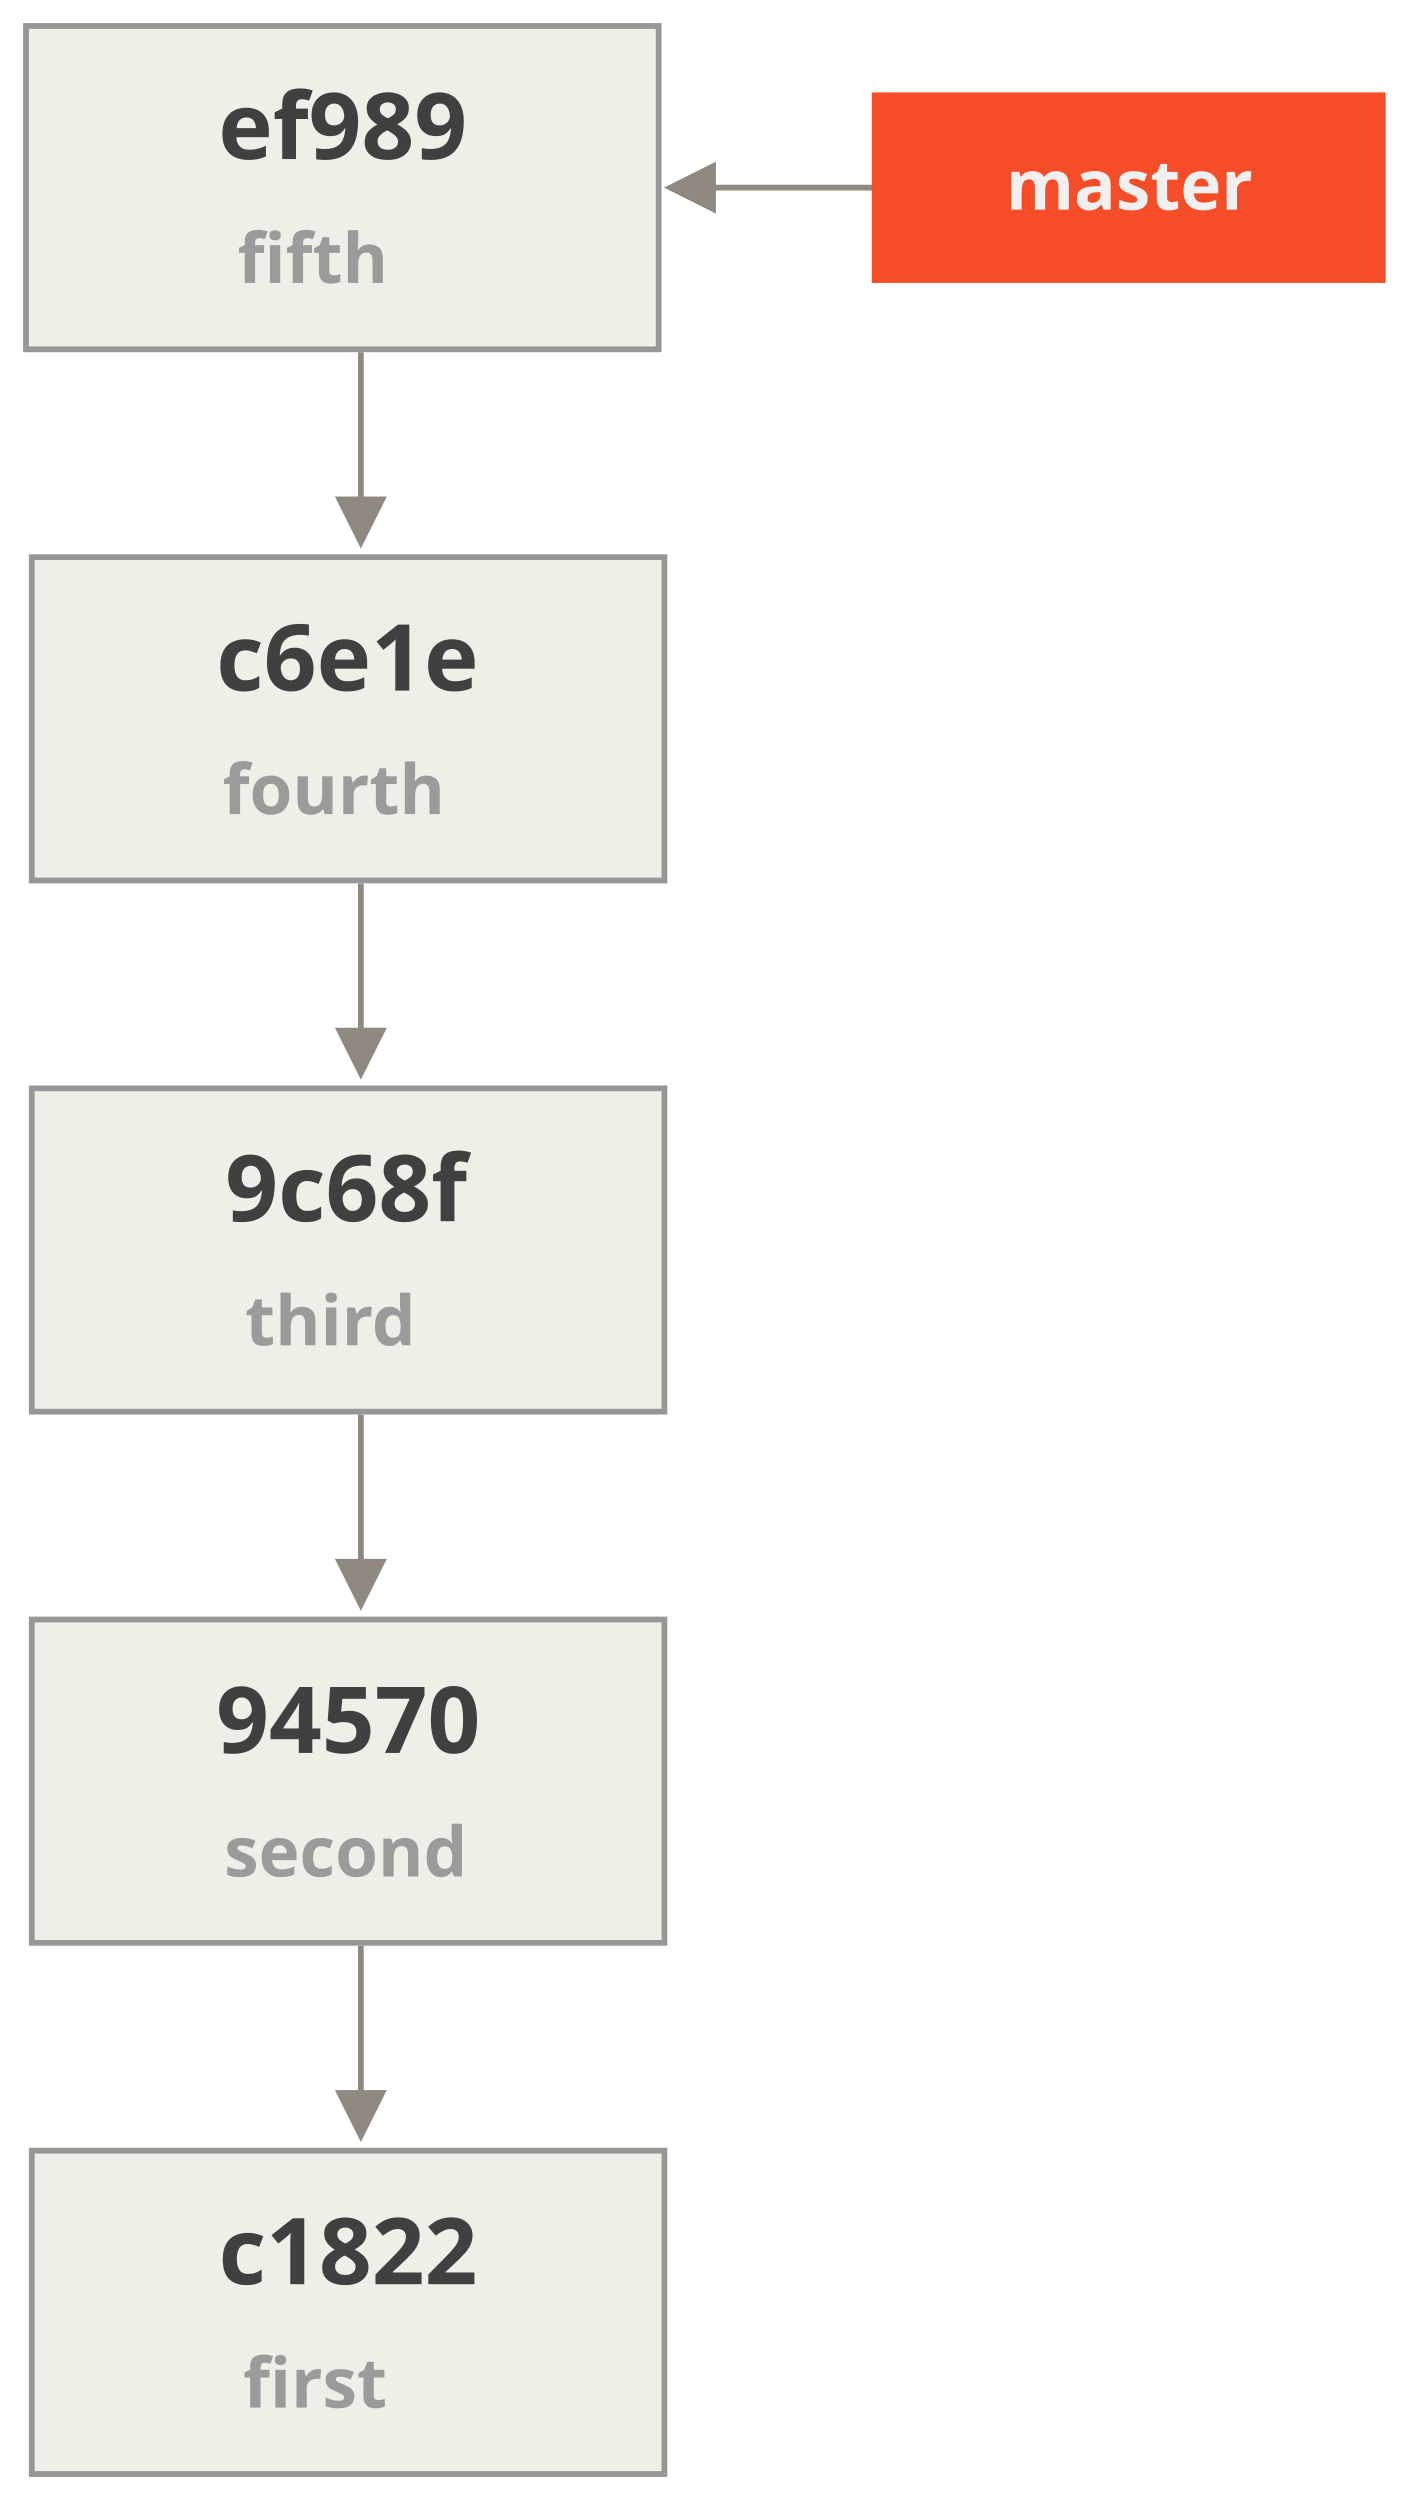
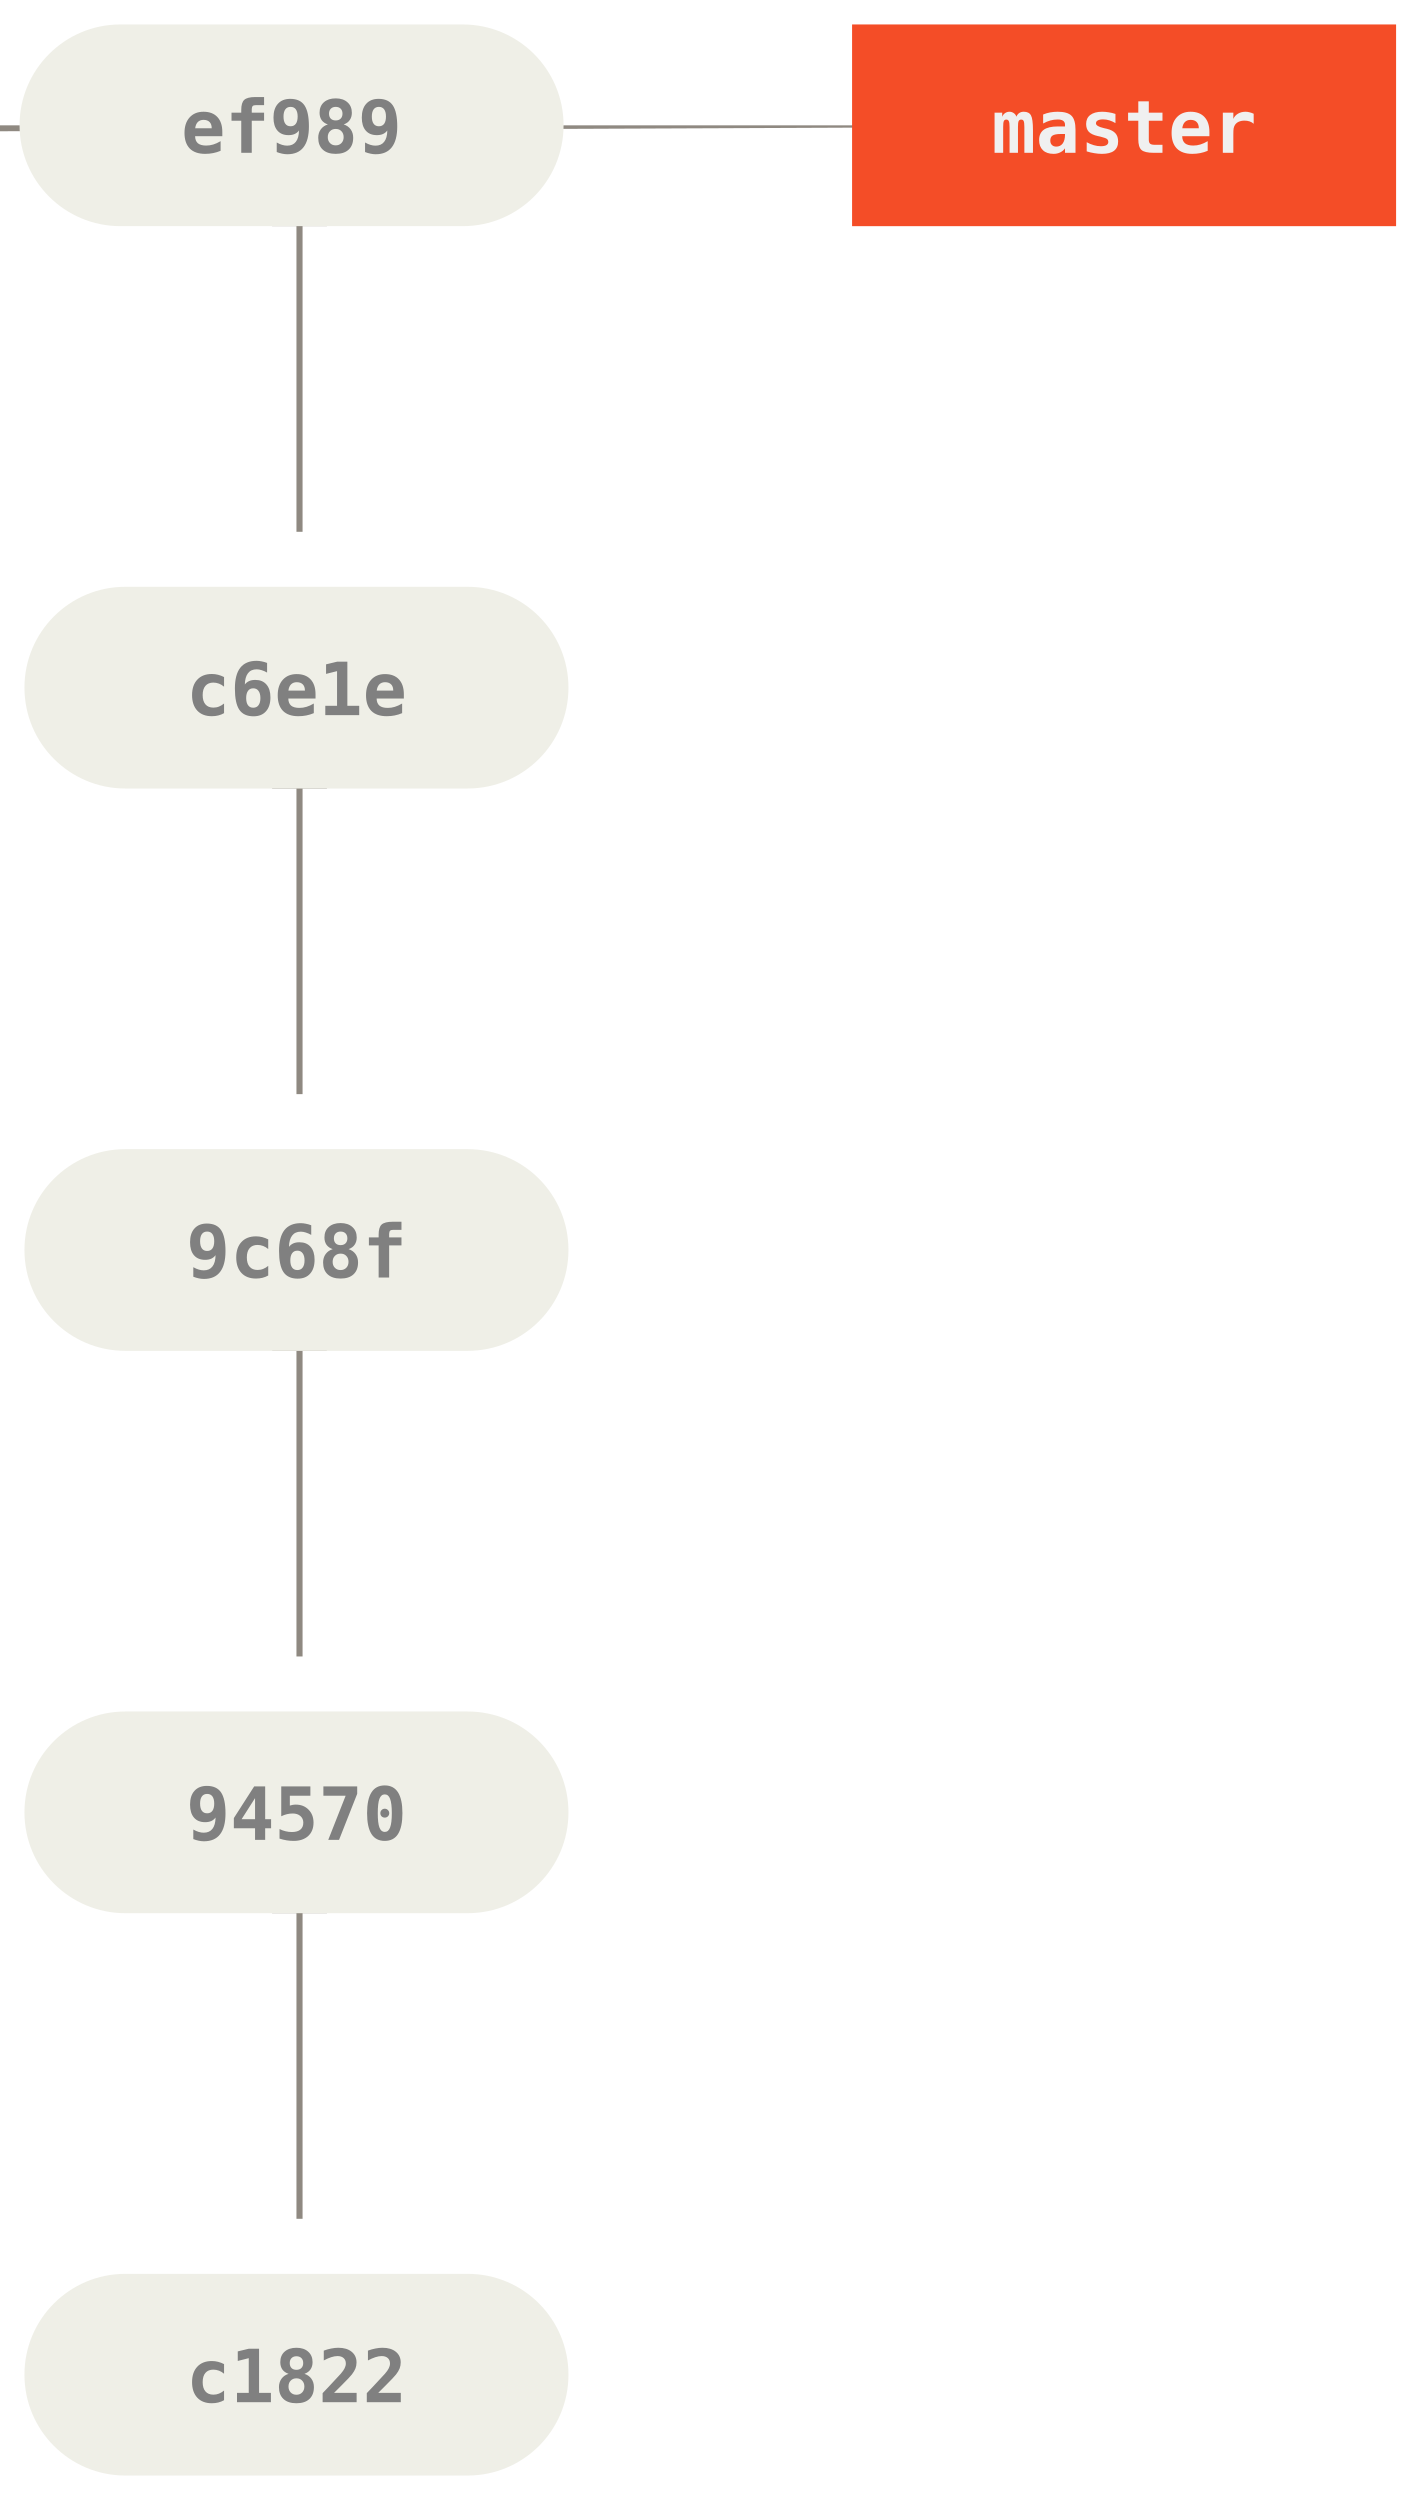
- <svg xmlns="http://www.w3.org/2000/svg" id="svg11576" version="1.1" viewBox="0 0 244 433">
-   <g id="g11750" transform="translate(-182,-32)">
-     <path id="Line" d="m244 118v-25h1v25h4l-4.5 9-4.5-9z" style="fill:#8f8981" />
-     <g id="g11640">
-       <rect id="Rectangle-2" transform="translate(186,36)" x=".5" y=".5" width="109.58" height="56" style="fill-rule:evenodd;fill:#efefe7;stroke:#979797" />
-       <text id="master-4" transform="translate(186.56 41)" font-size="12px" font-weight="700" style="fill-rule:evenodd;fill:#404040;font-family:'Source Code Pro';font-feature-settings:normal;font-size:16px;font-variant-caps:normal;font-variant-ligatures:normal;font-variant-numeric:normal;font-weight:600;text-align:center;text-anchor:middle">
-         <tspan id="tspan11515" x="54.79" y="18.547" style="fill:#404040;font-family:'Source Code Pro';font-feature-settings:normal;font-size:16px;font-variant-caps:normal;font-variant-ligatures:normal;font-variant-numeric:normal;font-weight:600;text-align:center;text-anchor:middle">ef989</tspan>
-       </text>
-       <text id="fifth" transform="translate(-.83257)" font-size="12px" font-weight="700" style="fill-rule:evenodd;fill:#9b9b9b;font-family:'Source Code Pro';font-size:12px;font-weight:700">
-         <tspan id="tspan11519" x="224" y="81">fifth</tspan>
-       </text>
-     </g>
-     <g id="g11666">
-       <rect id="rect11522" transform="translate(187,128)" x=".5" y=".5" width="109.58" height="56" style="fill-rule:evenodd;fill:#efefe7;stroke:#979797" />
-       <text id="text11526" transform="translate(187.38 133.06)" font-size="12px" font-weight="700" style="fill-rule:evenodd;fill:#404040;font-family:'Source Code Pro';font-feature-settings:normal;font-size:16px;font-variant-caps:normal;font-variant-ligatures:normal;font-variant-numeric:normal;font-weight:600;text-align:center;text-anchor:middle">
-         <tspan id="tspan11524" x="54.79" y="18.547" style="fill:#404040;font-family:'Source Code Pro';font-feature-settings:normal;font-size:16px;font-variant-caps:normal;font-variant-ligatures:normal;font-variant-numeric:normal;font-weight:600;text-align:center;text-anchor:middle">c6e1e</tspan>
-       </text>
-       <text id="fourth" transform="translate(-1.4302)" font-size="12px" font-weight="700" style="fill-rule:evenodd;fill:#9b9b9b;font-family:'Source Code Pro';font-size:12px;font-weight:700">
-         <tspan id="tspan11530" x="222" y="173">fourth</tspan>
-       </text>
-     </g>
-     <path id="Line-3" d="m244 210v-25h1v25h4l-4.5 9-4.5-9z" style="fill:#8f8981" />
-     <g id="g11680">
-       <rect id="rect11534" transform="translate(187,220)" x=".5" y=".5" width="109.58" height="56" style="fill-rule:evenodd;fill:#efefe7;stroke:#979797" />
-       <text id="text11538" transform="translate(187.16 224.97)" font-size="12px" font-weight="700" style="fill-rule:evenodd;fill:#404040;font-family:'Source Code Pro';font-feature-settings:normal;font-size:16px;font-variant-caps:normal;font-variant-ligatures:normal;font-variant-numeric:normal;font-weight:600;text-align:center;text-anchor:middle">
-         <tspan id="tspan11536" x="54.79" y="18.547" style="fill:#404040;font-family:'Source Code Pro';font-feature-settings:normal;font-size:16px;font-variant-caps:normal;font-variant-ligatures:normal;font-variant-numeric:normal;font-weight:600;text-align:center;text-anchor:middle">9c68f</tspan>
-       </text>
-       <text id="third" transform="translate(.43743)" font-size="12px" font-weight="700" style="fill-rule:evenodd;fill:#9b9b9b;font-family:'Source Code Pro';font-size:12px;font-weight:700">
-         <tspan id="tspan11542" x="224" y="265">third</tspan>
-       </text>
-     </g>
-     <path id="Line-4" d="m244 302v-25h1v25h4l-4.5 9-4.5-9z" style="fill:#8f8981" />
-     <g id="g11694">
-       <rect id="rect11546" transform="translate(187,312)" x=".5" y=".5" width="109.58" height="56" style="fill-rule:evenodd;fill:#efefe7;stroke:#979797" />
-       <text id="text11550" transform="translate(187.53 317.06)" font-size="12px" font-weight="700" style="fill-rule:evenodd;fill:#404040;font-family:'Source Code Pro';font-feature-settings:normal;font-size:16px;font-variant-caps:normal;font-variant-ligatures:normal;font-variant-numeric:normal;font-weight:600;text-align:center;text-anchor:middle">
-         <tspan id="tspan11548" x="54.79" y="18.547" style="fill:#404040;font-family:'Source Code Pro';font-feature-settings:normal;font-size:16px;font-variant-caps:normal;font-variant-ligatures:normal;font-variant-numeric:normal;font-weight:600;text-align:center;text-anchor:middle">94570</tspan>
-       </text>
-       <text id="second" transform="translate(-1.1842)" font-size="12px" font-weight="700" style="fill-rule:evenodd;fill:#9b9b9b;font-family:'Source Code Pro';font-size:12px;font-weight:700">
-         <tspan id="tspan11554" x="222" y="357">second</tspan>
-       </text>
-     </g>
-     <path id="Line-5" d="m244 394v-25h1v25h4l-4.5 9-4.5-9z" style="fill:#8f8981" />
-     <g id="g11708">
-       <rect id="rect11558" transform="translate(187,404)" x=".5" y=".5" width="109.58" height="56" style="fill-rule:evenodd;fill:#efefe7;stroke:#979797" />
-       <text id="text11562" transform="translate(187.49 409.08)" font-size="12px" font-weight="700" style="fill-rule:evenodd;fill:#404040;font-family:'Source Code Pro';font-feature-settings:normal;font-size:16px;font-variant-caps:normal;font-variant-ligatures:normal;font-variant-numeric:normal;font-weight:600;text-align:center;text-anchor:middle">
-         <tspan id="tspan11560" x="54.79" y="18.547" style="fill:#404040;font-family:'Source Code Pro';font-feature-settings:normal;font-size:16px;font-variant-caps:normal;font-variant-ligatures:normal;font-variant-numeric:normal;font-weight:600;text-align:center;text-anchor:middle">c1822</tspan>
-       </text>
-       <text id="first" transform="translate(-1.8926)" font-size="12px" font-weight="700" style="fill-rule:evenodd;fill:#9b9b9b;font-family:'Source Code Pro';font-size:12px;font-weight:700">
-         <tspan id="tspan11566" x="226" y="449">first</tspan>
-       </text>
-     </g>
-     <g id="g11652">
-       <path id="Line-2" d="m306 64h31v1h-31v4l-9-4.5 9-4.5z" style="fill:#8f8981" />
-       <g id="g11645">
-         <rect id="rect11569" transform="matrix(.83962 0 0 1 333 48)" width="106" height="33" style="fill-rule:evenodd;fill:#f44d27" />
-         <text id="master" transform="translate(324.6 48.316)" font-size="12px" font-weight="700" style="fill-rule:evenodd;fill:#979797;font-family:'Source Code Pro';font-size:12px;font-weight:700;text-anchor:middle">
-           <tspan id="tspan11571" x="53" y="20" style="fill:#f0f0f0">master</tspan>
-         </text>
-       </g>
-     </g>
+ <svg xmlns="http://www.w3.org/2000/svg" version="1.1" width="464.8" height="818" viewBox="0 0 232.4 409">
+   <path d="m48.5 37v50h1v-50h4l-4.5-9-4.5 9z" fill="#8f8981" />
+   <path d="m48.5 129v50h1v-50h4l-4.5-9-4.5 9z" fill="#8f8981" />
+   <path d="m48.5 221v50h1v-50h4l-4.5-9-4.5 9z" fill="#8f8981" />
+   <path d="m48.5 313v50h1v-50h4l-4.5-9-4.5 9z" fill="#8f8981" />
+   <path d="m228.4 20.5h-234.2v1h--234.2v4l9-4.5-9-4.5z" fill="#8f8981" />
+   <g>
+     <rect x="3.2" y="4" width="89" height="33" rx="16.5" ry="16.5" fill="#efefe7" />
+     <text font-size="12px" font-weight="700" font-family="'JetBrains Mono', 'Source Code Pro', monospace" text-anchor="middle">
+       <tspan x="47.7" y="25" fill="gray">ef989</tspan>
+     </text>
+   </g>
+   <g>
+     <rect x="4" y="96" width="89" height="33" rx="16.5" ry="16.5" fill="#efefe7" />
+     <text font-size="12px" font-weight="700" font-family="'JetBrains Mono', 'Source Code Pro', monospace" text-anchor="middle">
+       <tspan x="48.5" y="117" fill="gray">c6e1e</tspan>
+     </text>
+   </g>
+   <g>
+     <rect x="4" y="188" width="89" height="33" rx="16.5" ry="16.5" fill="#efefe7" />
+     <text font-size="12px" font-weight="700" font-family="'JetBrains Mono', 'Source Code Pro', monospace" text-anchor="middle">
+       <tspan x="48.5" y="209" fill="gray">9c68f</tspan>
+     </text>
+   </g>
+   <g>
+     <rect x="4" y="280" width="89" height="33" rx="16.5" ry="16.5" fill="#efefe7" />
+     <text font-size="12px" font-weight="700" font-family="'JetBrains Mono', 'Source Code Pro', monospace" text-anchor="middle">
+       <tspan x="48.5" y="301" fill="gray">94570</tspan>
+     </text>
+   </g>
+   <g>
+     <rect x="4" y="372" width="89" height="33" rx="16.5" ry="16.5" fill="#efefe7" />
+     <text font-size="12px" font-weight="700" font-family="'JetBrains Mono', 'Source Code Pro', monospace" text-anchor="middle">
+       <tspan x="48.5" y="393" fill="gray">c1822</tspan>
+     </text>
+   </g>
+   <g>
+     <rect x="139.4" y="4" width="89" height="33" fill="#f44d27" />
+     <text font-size="12px" font-weight="700" font-family="'JetBrains Mono', 'Source Code Pro', monospace" text-anchor="middle">
+       <tspan x="183.9" y="25" fill="#f0f0f0">master</tspan>
+     </text>
  </g>
</svg>
